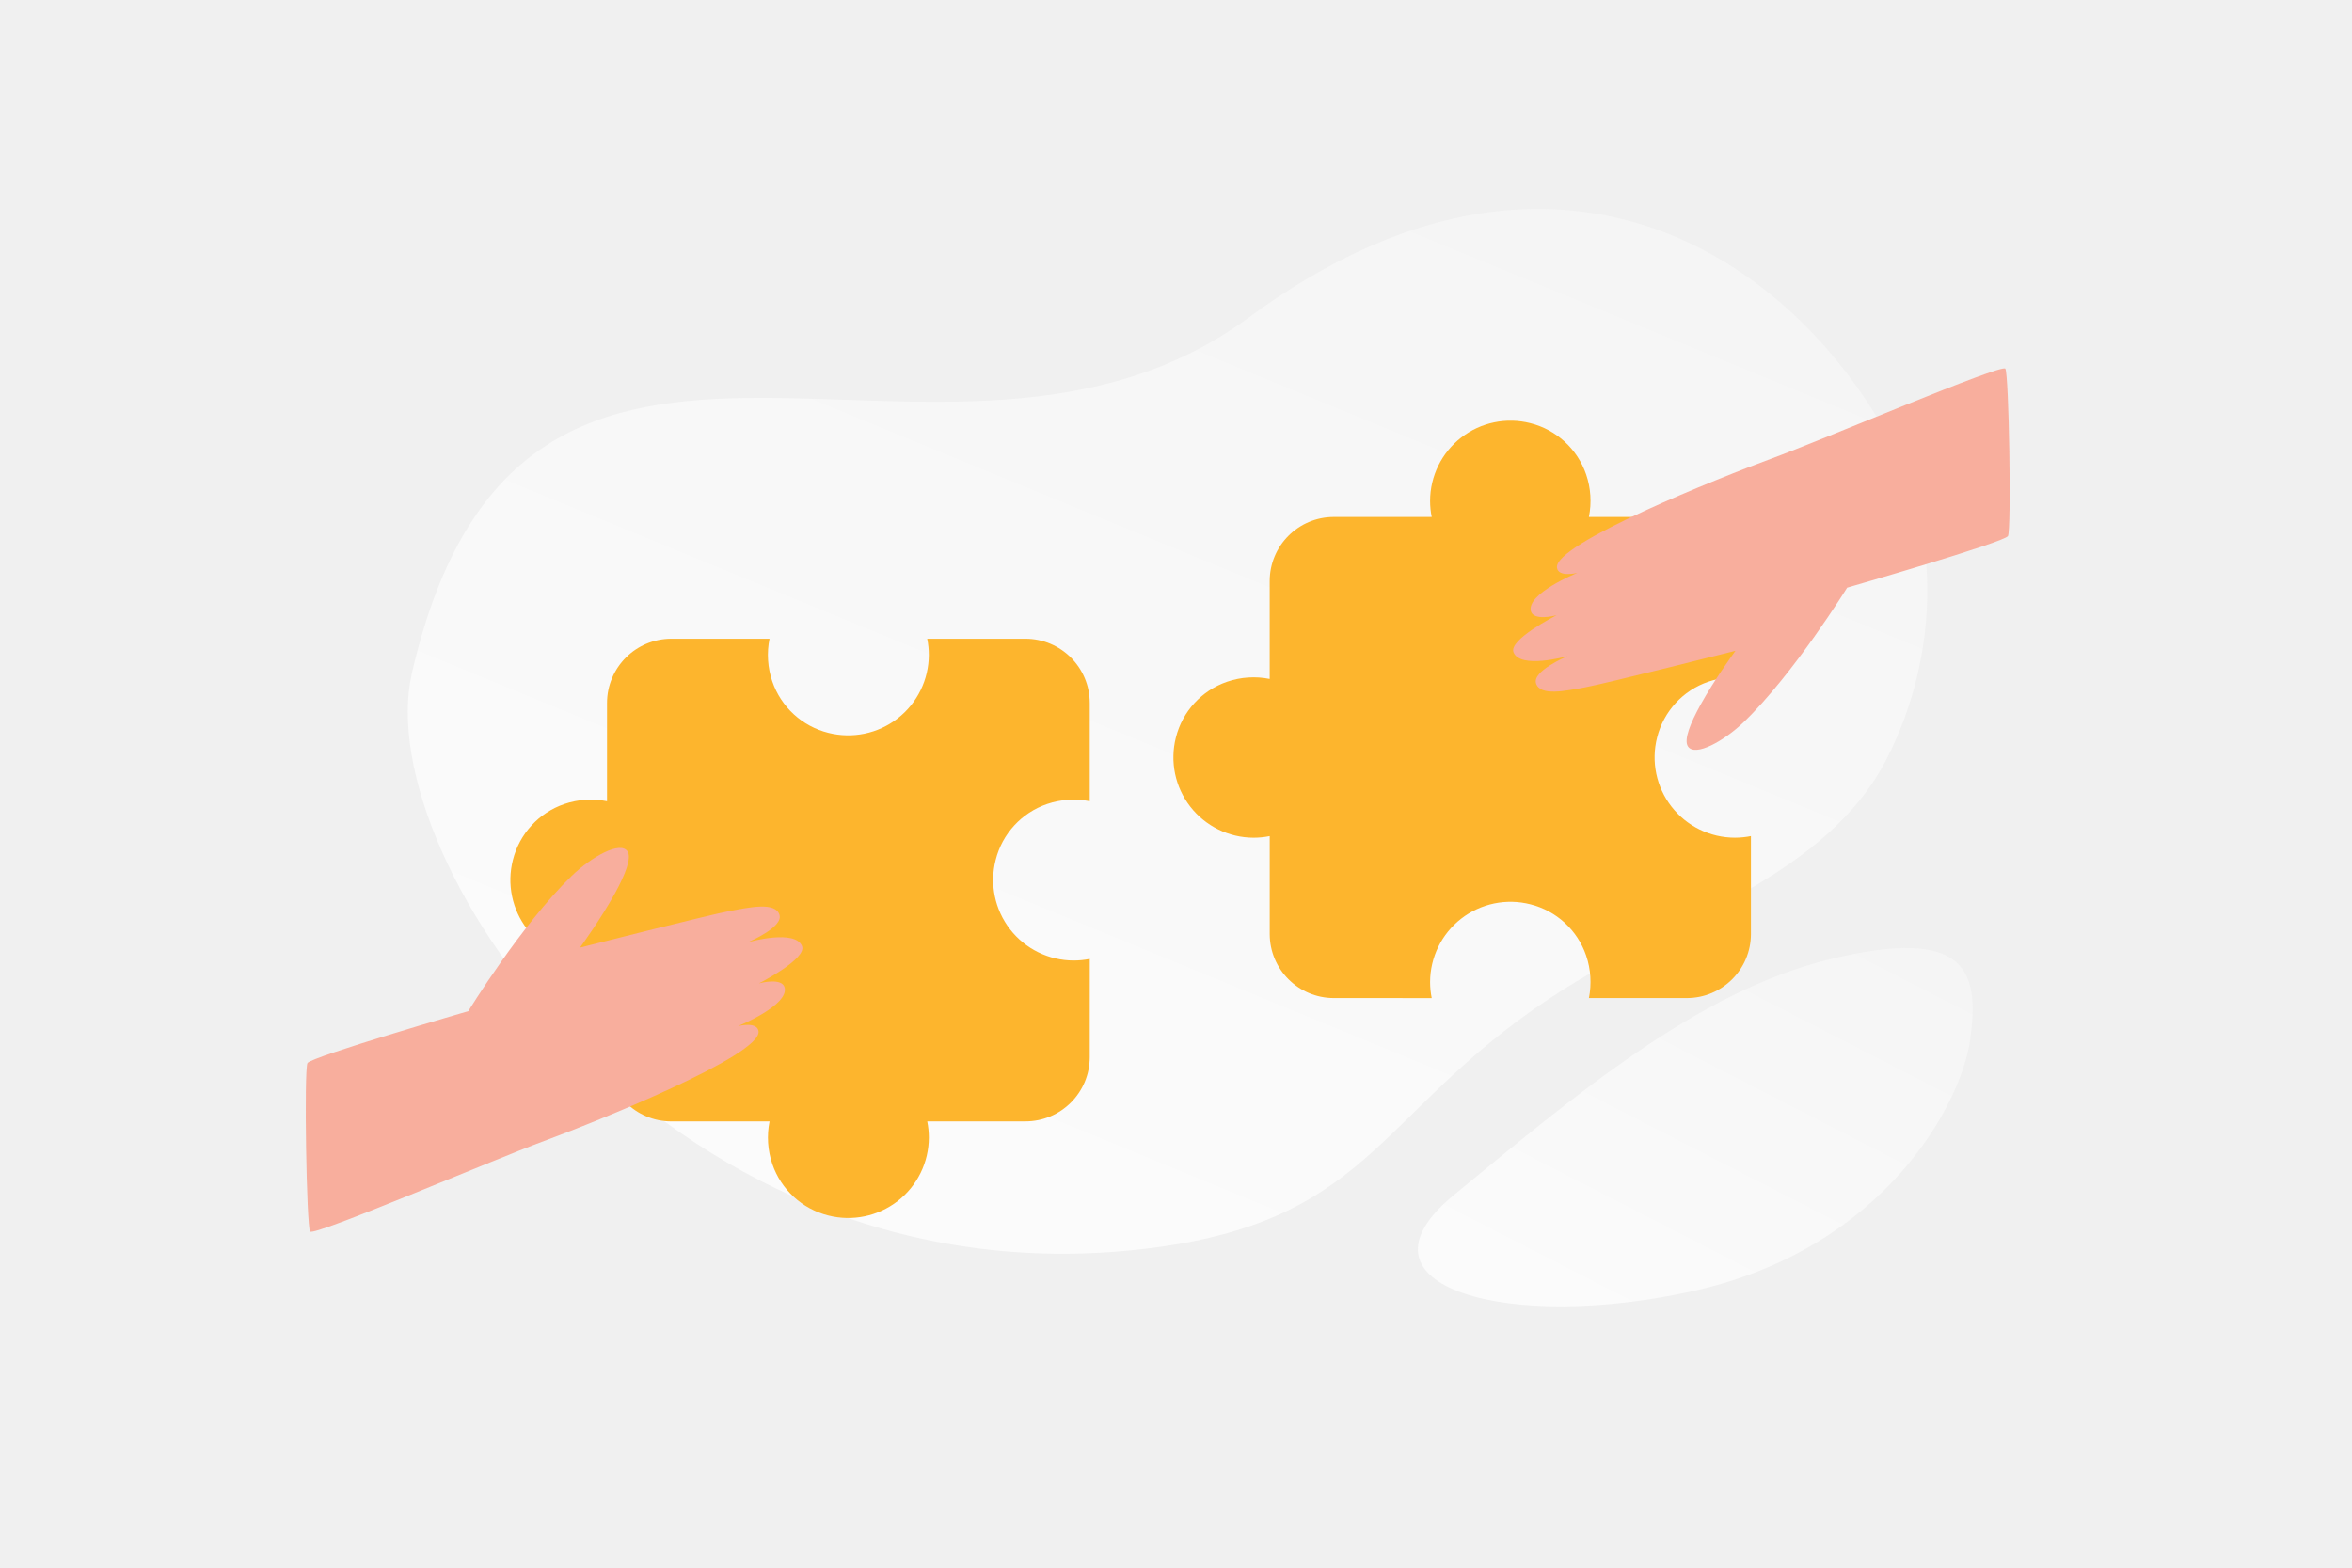
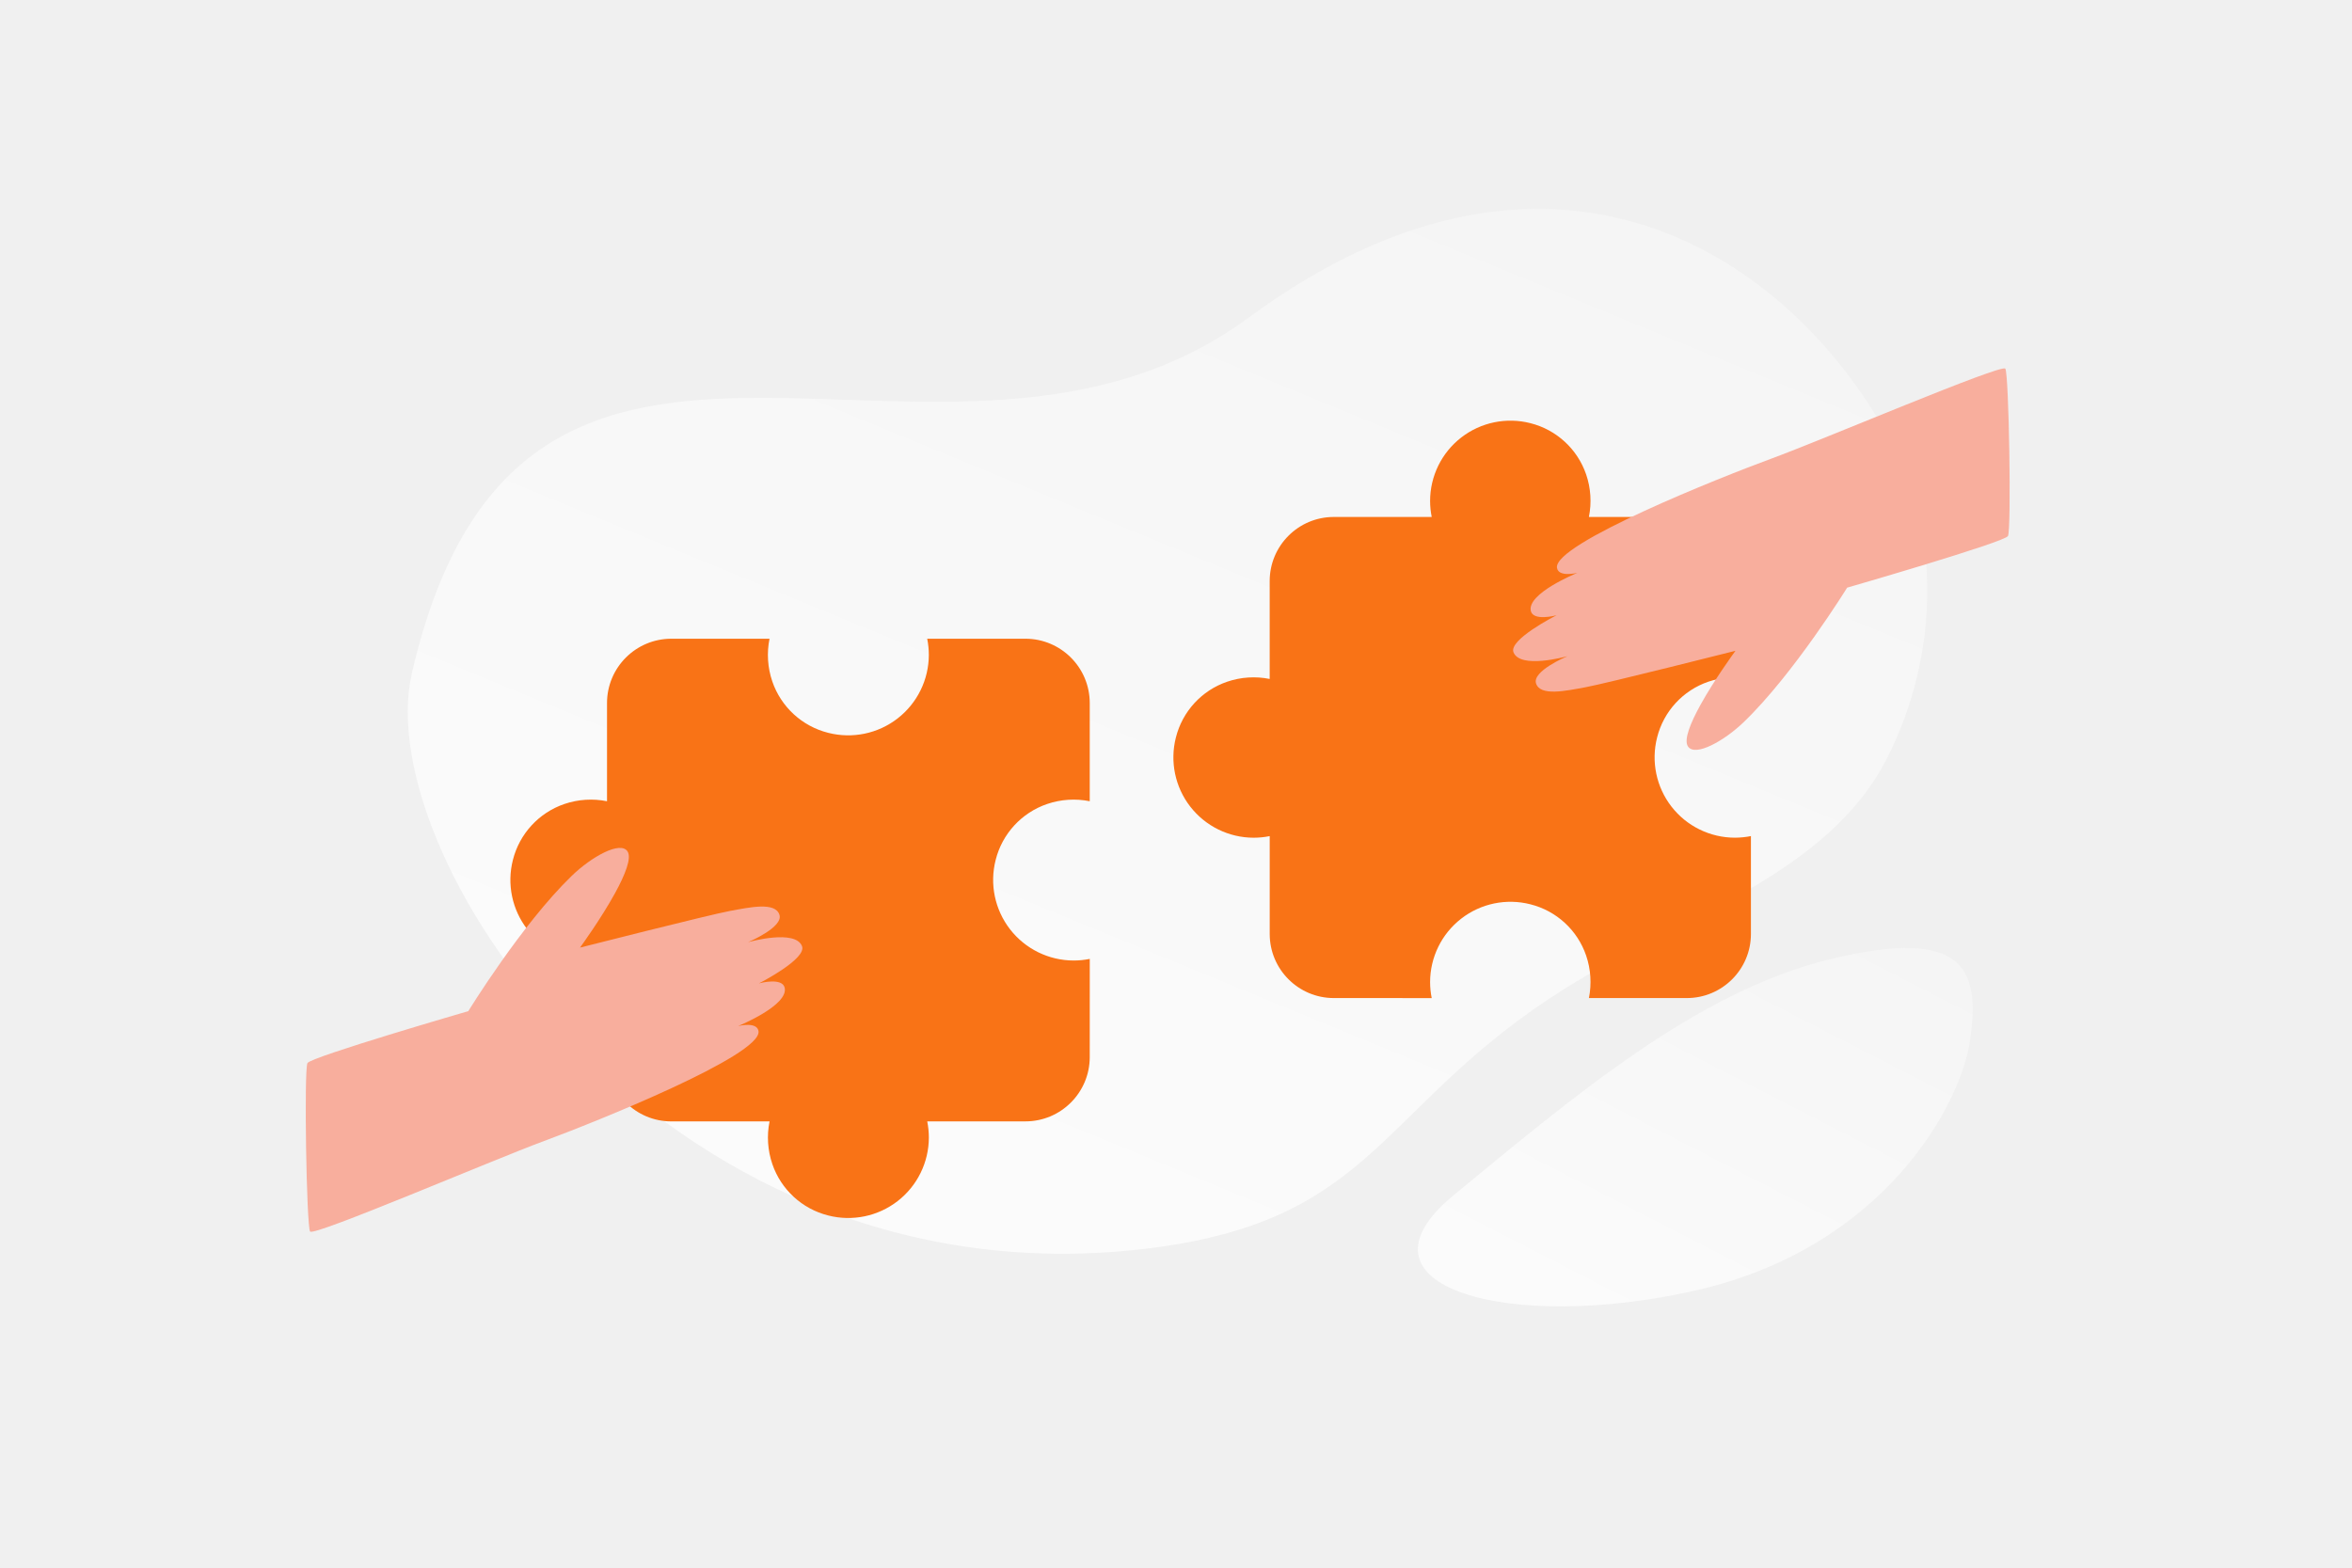
<svg xmlns="http://www.w3.org/2000/svg" width="900" height="600" viewBox="0 0 900 600" fill="none">
  <g clip-path="url(#a)">
    <path fill="transparent" d="M0 0h900v600H0z" />
    <path d="M157.59 257.731c-16.544 71.859 99.646 244.016 283.947 219.801 85.717-11.265 86.156-54.611 157.633-99.417 42.604-26.704 99.902-42.538 122.992-88.105 19.941-39.329 19.899-85.333 2.892-118.208-38.249-73.933-130.612-136.06-247.161-50.302-116.549 85.757-277.611-49.094-320.303 136.231z" fill="url(#b)" />
    <path d="M556.338 457.362c45.683-37.581 92.95-77.869 144.022-90.266 52.682-12.799 57.009 4.949 53.597 30.407-3.412 25.458-33.211 79.959-104.812 96.326-71.62 16.372-135.555-1.292-92.807-36.467z" fill="url(#c)" />
-     <path fill-rule="evenodd" clip-rule="evenodd" d="M669.988 222.397v37.447H670a31.258 31.258 0 0 0-16.282 1.058 30.345 30.345 0 0 0-19.62 21.34 30.75 30.75 0 0 0 29.761 38.366 31.505 31.505 0 0 0 6.141-.616v37.447a24.549 24.549 0 0 1-24.551 24.549H608V382a31.253 31.253 0 0 0-1.058-16.281A30.347 30.347 0 0 0 585.6 346.1a30.752 30.752 0 0 0-38.367 29.76c.003 2.062.209 4.118.616 6.14l-37.437-.012c-13.556.003-24.548-10.983-24.552-24.538v-37.447a31.412 31.412 0 0 1-6.14.617 30.755 30.755 0 0 1-29.762-38.366 30.347 30.347 0 0 1 19.62-21.34 31.258 31.258 0 0 1 16.282-1.059h-.011v-37.447a24.548 24.548 0 0 1 24.551-24.55h37.449a31.334 31.334 0 0 1-.616-6.14 30.75 30.75 0 0 1 38.367-29.76 30.39 30.39 0 0 1 21.342 19.619A31.254 31.254 0 0 1 608 197.858h37.449a24.555 24.555 0 0 1 17.361 7.19 24.553 24.553 0 0 1 7.19 17.36m-413.107 22.063h37.567v-.012a31.36 31.36 0 0 0 1.061 16.334 30.445 30.445 0 0 0 21.409 19.683 30.85 30.85 0 0 0 38.488-29.857 31.547 31.547 0 0 0-.619-6.16h37.567a24.627 24.627 0 0 1 24.628 24.63v37.568h.012a31.35 31.35 0 0 0-16.334 1.062 30.442 30.442 0 0 0-19.681 21.409 30.851 30.851 0 0 0 29.855 38.49 31.469 31.469 0 0 0 6.16-.618l-.012 37.556c.002 13.599-11.018 24.626-24.616 24.63h-37.567c.408 2.028.615 4.092.618 6.16a30.851 30.851 0 0 1-38.488 29.857 30.443 30.443 0 0 1-21.408-19.683 31.36 31.36 0 0 1-1.062-16.334v.012h-37.566a24.626 24.626 0 0 1-24.628-24.63V367a31.469 31.469 0 0 1-6.16.618 30.849 30.849 0 0 1-29.855-38.49 30.484 30.484 0 0 1 19.682-21.409 31.345 31.345 0 0 1 16.333-1.062v-37.568a24.626 24.626 0 0 1 24.628-24.63" fill="#fdb52d" />
+     <path fill-rule="evenodd" clip-rule="evenodd" d="M669.988 222.397v37.447H670a31.258 31.258 0 0 0-16.282 1.058 30.345 30.345 0 0 0-19.62 21.34 30.75 30.75 0 0 0 29.761 38.366 31.505 31.505 0 0 0 6.141-.616v37.447a24.549 24.549 0 0 1-24.551 24.549H608V382a31.253 31.253 0 0 0-1.058-16.281A30.347 30.347 0 0 0 585.6 346.1a30.752 30.752 0 0 0-38.367 29.76c.003 2.062.209 4.118.616 6.14l-37.437-.012c-13.556.003-24.548-10.983-24.552-24.538v-37.447a31.412 31.412 0 0 1-6.14.617 30.755 30.755 0 0 1-29.762-38.366 30.347 30.347 0 0 1 19.62-21.34 31.258 31.258 0 0 1 16.282-1.059h-.011v-37.447a24.548 24.548 0 0 1 24.551-24.55h37.449a31.334 31.334 0 0 1-.616-6.14 30.75 30.75 0 0 1 38.367-29.76 30.39 30.39 0 0 1 21.342 19.619A31.254 31.254 0 0 1 608 197.858h37.449a24.555 24.555 0 0 1 17.361 7.19 24.553 24.553 0 0 1 7.19 17.36m-413.107 22.063h37.567v-.012a31.36 31.36 0 0 0 1.061 16.334 30.445 30.445 0 0 0 21.409 19.683 30.85 30.85 0 0 0 38.488-29.857 31.547 31.547 0 0 0-.619-6.16h37.567a24.627 24.627 0 0 1 24.628 24.63v37.568h.012a31.35 31.35 0 0 0-16.334 1.062 30.442 30.442 0 0 0-19.681 21.409 30.851 30.851 0 0 0 29.855 38.49 31.469 31.469 0 0 0 6.16-.618l-.012 37.556c.002 13.599-11.018 24.626-24.616 24.63h-37.567c.408 2.028.615 4.092.618 6.16a30.851 30.851 0 0 1-38.488 29.857 30.443 30.443 0 0 1-21.408-19.683 31.36 31.36 0 0 1-1.062-16.334v.012h-37.566a24.626 24.626 0 0 1-24.628-24.63V367a31.469 31.469 0 0 1-6.16.618 30.849 30.849 0 0 1-29.855-38.49 30.484 30.484 0 0 1 19.682-21.409 31.345 31.345 0 0 1 16.333-1.062v-37.568a24.626 24.626 0 0 1 24.628-24.63" fill="#f97316" />
    <path d="M118.659 471.348c-1.388-1.976-2.37-62.08-1.003-64.482 1.374-2.395 61.542-19.872 61.542-19.872s20.369-33.19 39.571-51.775c7.571-7.337 18.638-13.498 21.352-9.375 1.683 2.554-.989 9.093-4.768 15.976a.272.272 0 0 1-.034.062c-5.262 9.574-12.634 19.768-13.328 20.725a.864.864 0 0 0-.055.069s49.911-12.679 57.434-14.042c7.522-1.376 17.339-3.565 18.899 1.515 1.436 4.666-11.274 10.132-12.029 10.455.817-.227 18.088-4.997 20.651 1.508 1.903 4.838-15.959 13.993-16.488 14.255.446-.117 8.958-2.361 9.858 1.686 1.477 6.656-17.051 14.324-17.807 14.641.419-.104 7.303-1.728 7.798 1.996 1.223 9.223-62.511 34.787-81.987 41.98-19.497 7.186-88.211 36.653-89.606 34.678zm648.682-330.254c1.388 1.963 2.37 61.689 1.003 64.077-1.374 2.38-61.531 19.746-61.531 19.746s-20.366 32.982-39.565 51.45c-7.569 7.292-18.635 13.413-21.348 9.316-1.683-2.537.989-9.035 4.767-15.875.007-.021.021-.041.034-.062 5.262-9.514 12.632-19.644 13.326-20.595.041-.048.055-.068.055-.068s-49.902 12.599-57.424 13.953c-7.521 1.368-17.337 3.543-18.896-1.505-1.435-4.637 11.272-10.068 12.028-10.389-.818.225-18.086 4.965-20.648-1.498-1.903-4.809 15.956-13.906 16.485-14.166-.446.117-8.957 2.346-9.857-1.676-1.477-6.614 17.049-14.233 17.804-14.548-.419.103-7.301 1.717-7.796-1.984-1.222-9.165 62.5-34.569 81.973-41.716 19.494-7.141 88.196-36.423 89.59-34.46z" fill="#F8AE9D" />
  </g>
  <defs>
    <linearGradient id="b" x1="251.53" y1="722.027" x2="724.85" y2="-428.788" gradientUnits="userSpaceOnUse">
      <stop stop-color="#fff" />
      <stop offset="1" stop-color="#EEE" />
    </linearGradient>
    <linearGradient id="c" x1="552.551" y1="619.902" x2="796.653" y2="144.968" gradientUnits="userSpaceOnUse">
      <stop stop-color="#fff" />
      <stop offset="1" stop-color="#EEE" />
    </linearGradient>
    <clipPath id="a">
      <path fill="#fff" d="M0 0h900v600H0z" />
    </clipPath>
  </defs>
</svg>
